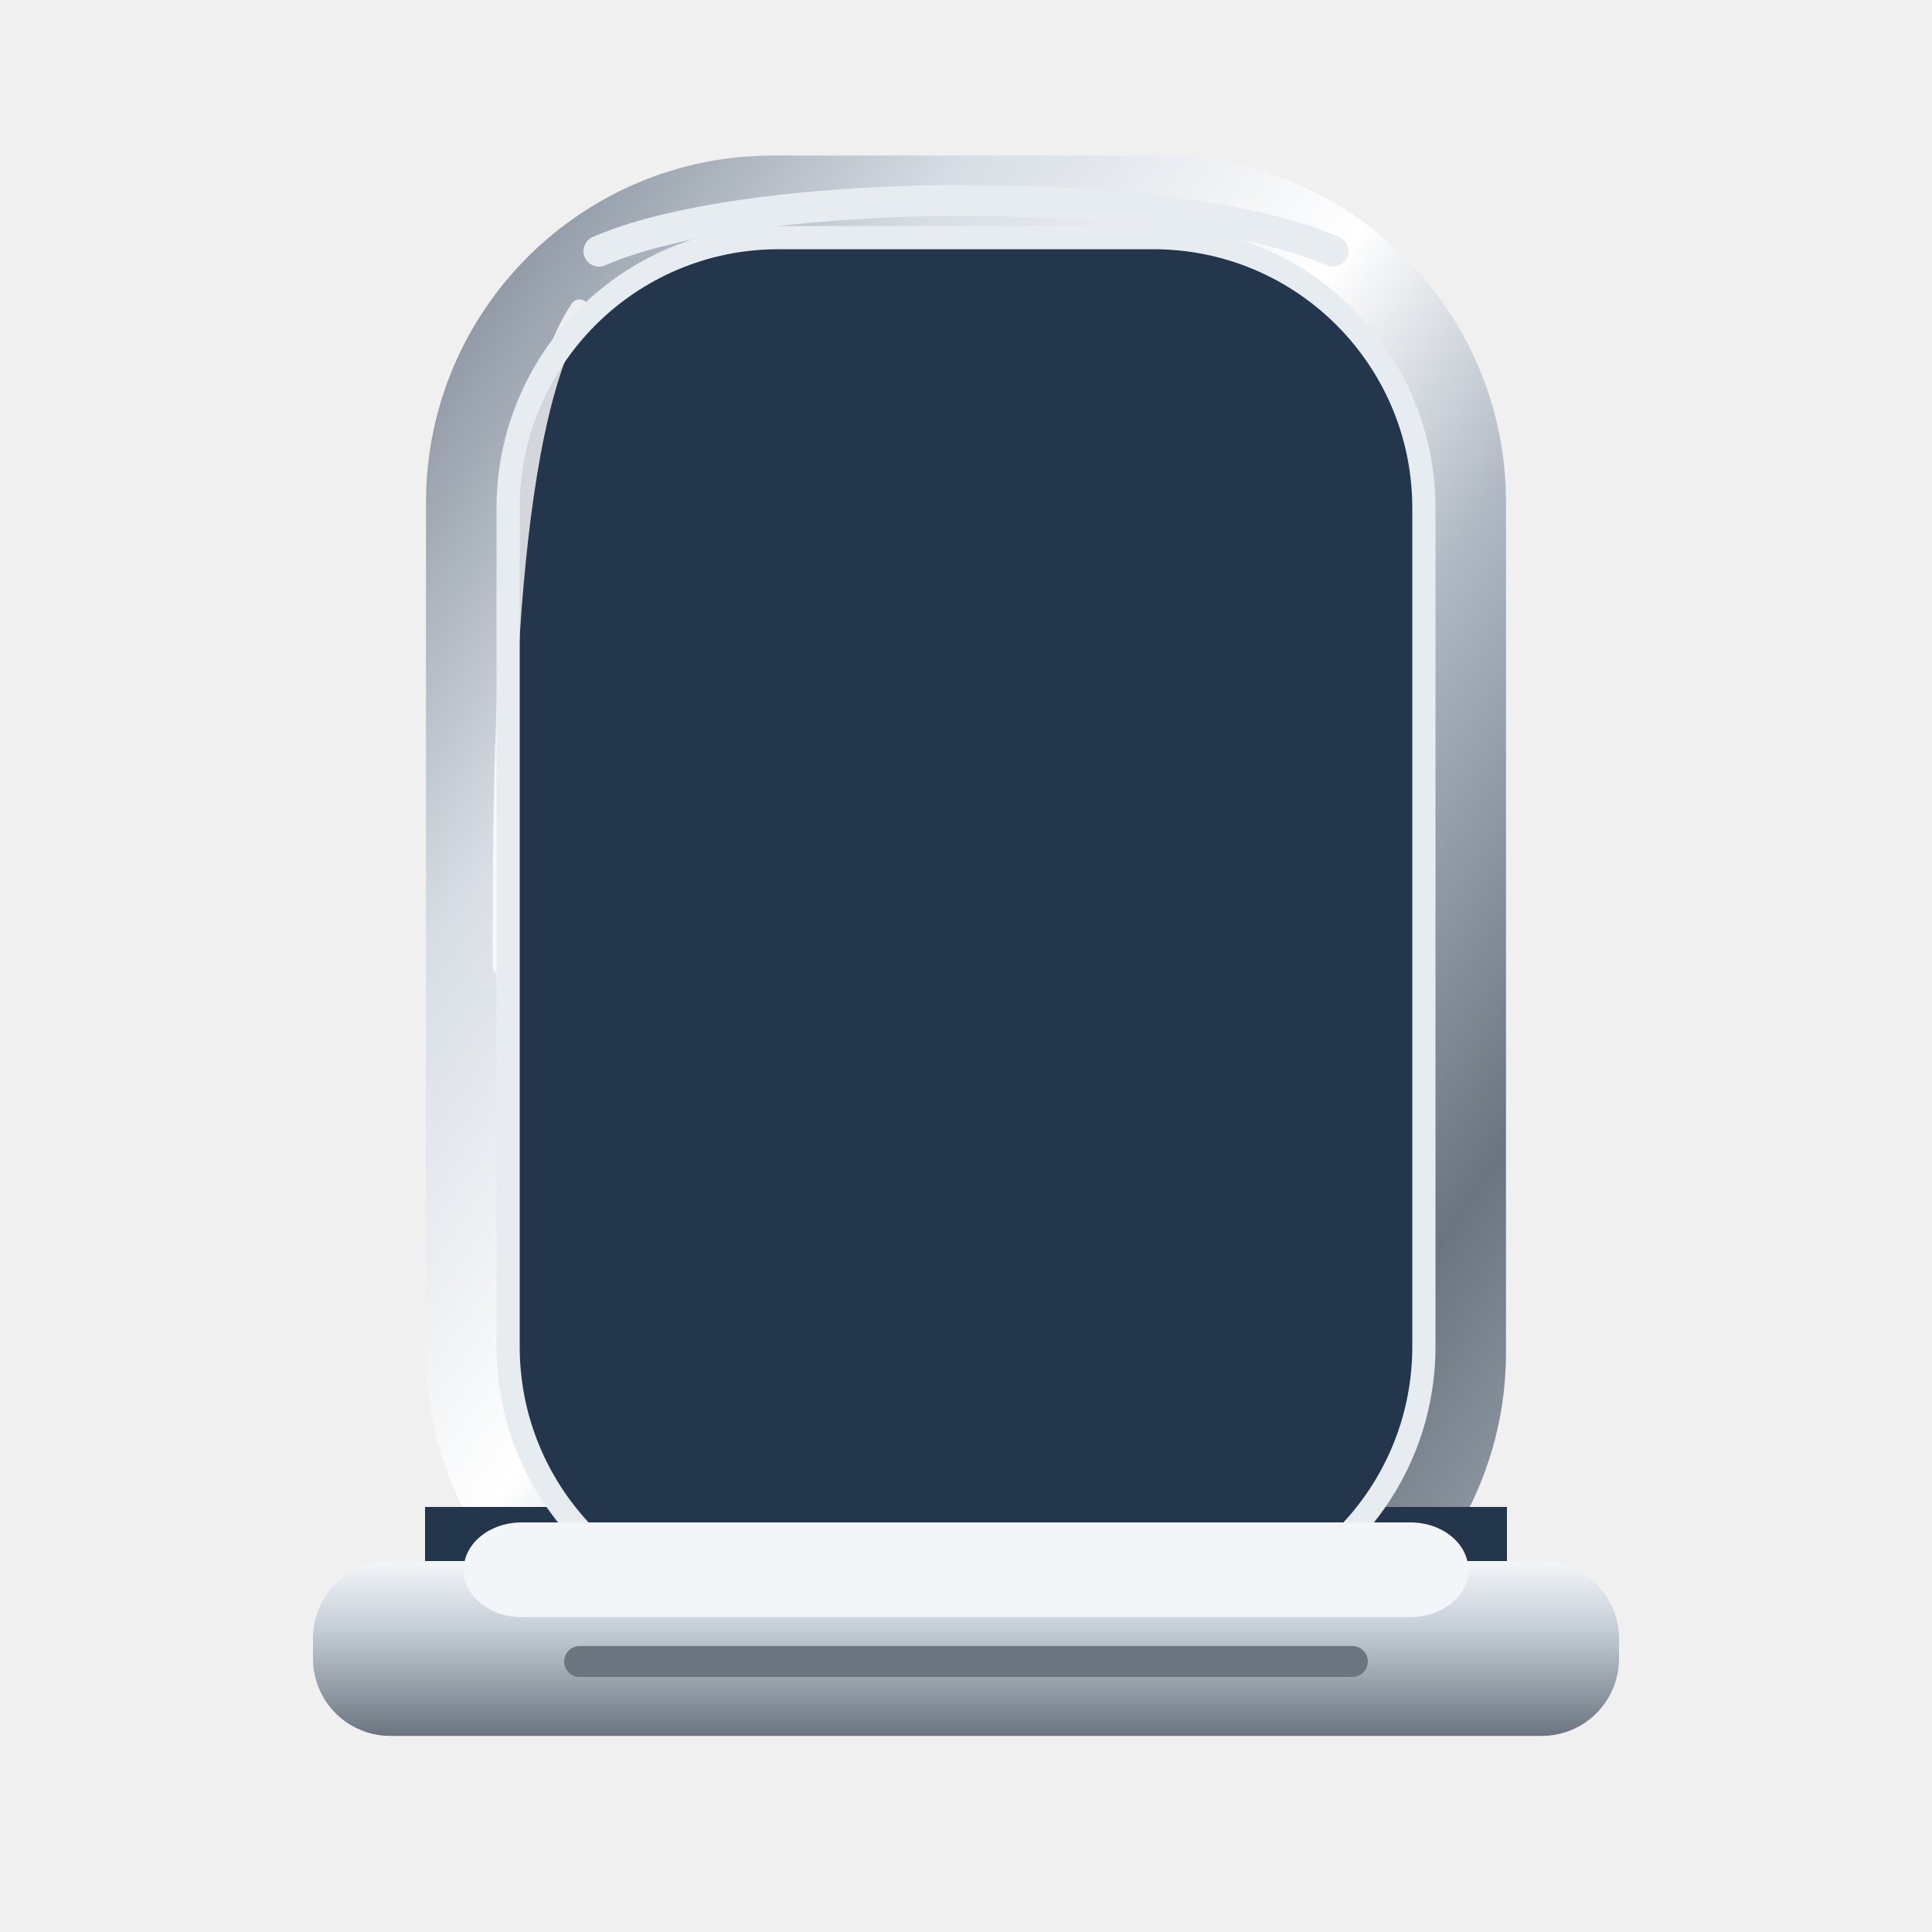
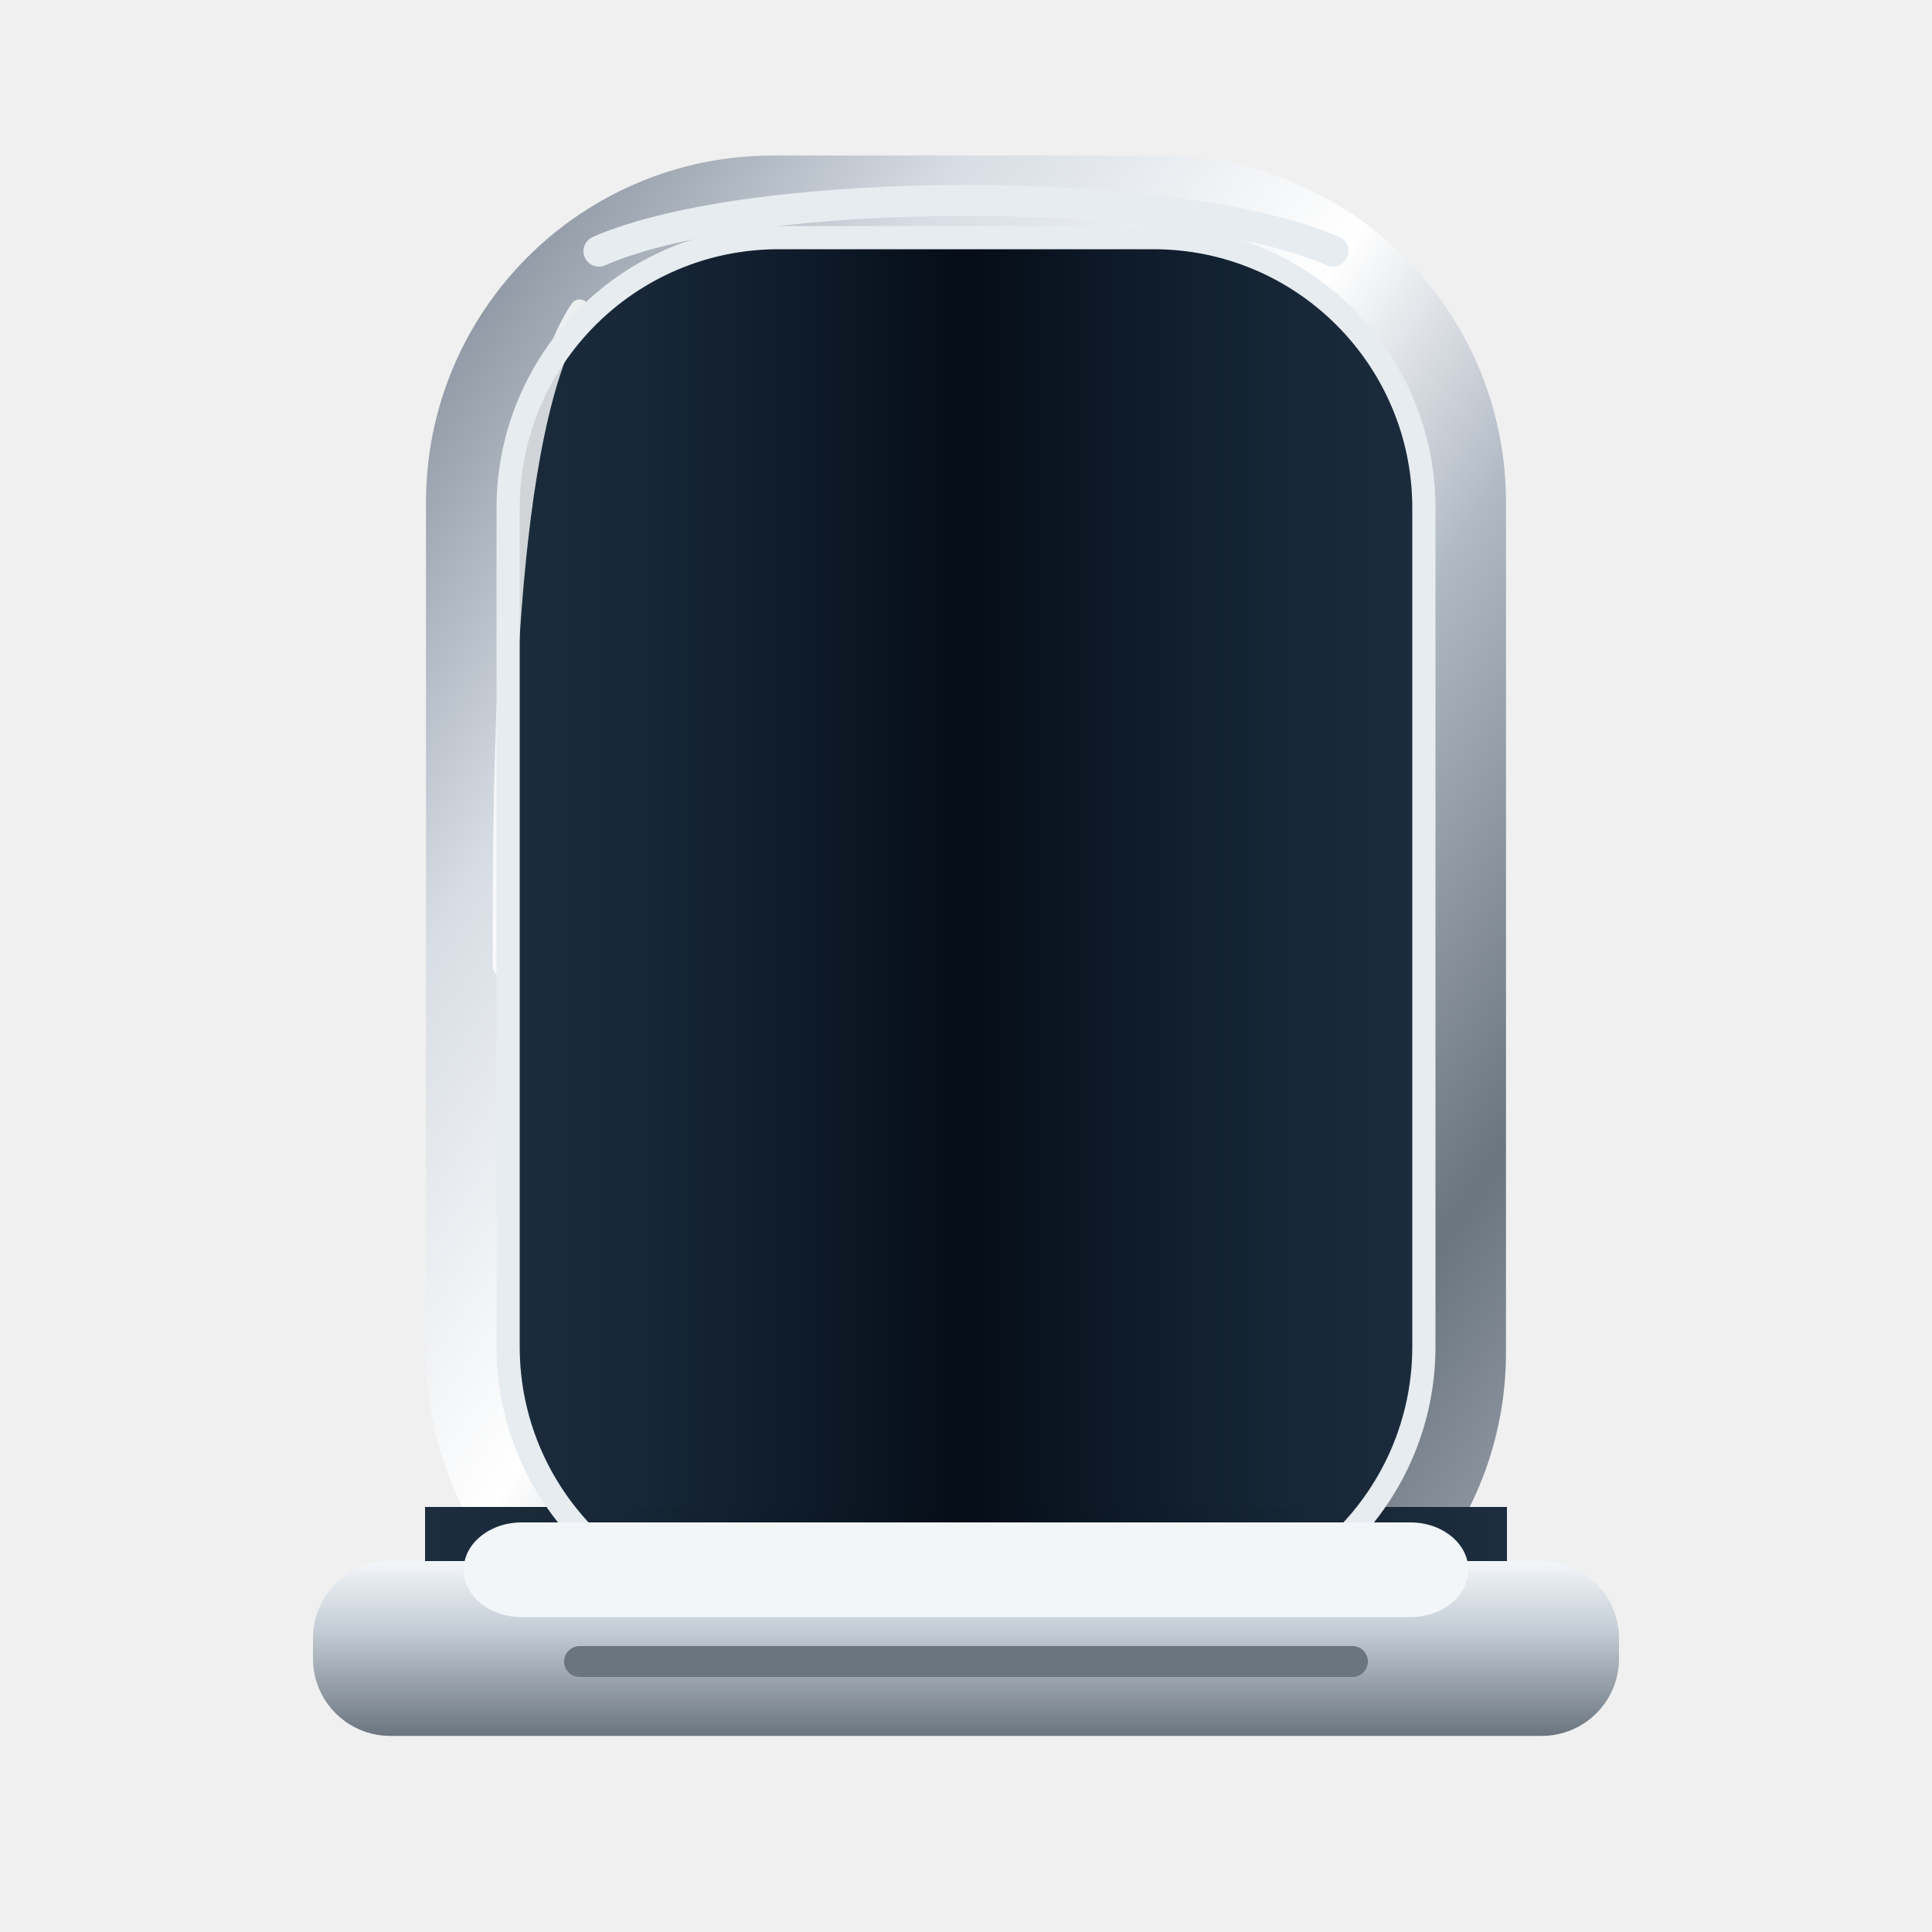
<svg xmlns="http://www.w3.org/2000/svg" viewBox="0 0 100 100" fill="none">
  <defs>
    <linearGradient id="mega-rim" x1="0%" y1="0%" x2="100%" y2="100%">
      <stop offset="0%" stop-color="#7d8794" />
      <stop offset="24%" stop-color="#d7dde4" />
      <stop offset="46%" stop-color="#ffffff" />
      <stop offset="62%" stop-color="#aeb7c2" />
      <stop offset="84%" stop-color="#6b757f" />
      <stop offset="100%" stop-color="#9aa3ad" />
    </linearGradient>
    <linearGradient id="mega-bar" x1="0%" y1="0%" x2="0%" y2="100%">
      <stop offset="0%" stop-color="#f3f6f9" />
      <stop offset="40%" stop-color="#c3ccd5" />
      <stop offset="100%" stop-color="#6b757f" />
    </linearGradient>
+     <linearGradient id="mega-body" x1="0%" y1="0%" x2="100%" y2="0%">
+       <stop offset="0%" stop-color="#1c2d3f" />
+       <stop offset="18%" stop-color="#172737" />
+       <stop offset="34%" stop-color="#0e1b29" />
+       <stop offset="50%" stop-color="#050d17" />
+       <stop offset="66%" stop-color="#0e1b29" />
+       <stop offset="82%" stop-color="#172737" />
+       <stop offset="100%" stop-color="#1c2d3f" />
+     </linearGradient>
  </defs>
-   <rect x="24" y="10" width="52" height="76" rx="16" fill="#23364b" stroke="url(#mega-rim)" stroke-width="3.9" />
+   <rect x="24" y="10" width="52" height="76" rx="16" fill="url(#mega-body)" stroke="url(#mega-rim)" stroke-width="3.9" />
  <path d="M30 16 C26 22, 26 40, 26 50" fill="none" stroke="#ffffff" stroke-width="1.0" stroke-linecap="round" opacity="0.8" />
-   <rect x="22" y="78" width="56" height="8" fill="#23364b" />
+   <rect x="22" y="78" width="56" height="8" fill="url(#mega-body)" />
  <rect x="26.3" y="12.3" width="47.4" height="71.4" rx="14" fill="none" stroke="#e7ecf1" stroke-width="1.2" />
  <path d="M31 13 C39 9.5, 61 9.5, 69 13" fill="none" stroke="#e7ecf1" stroke-width="1.6" stroke-linecap="round" />
  <path d="M31 83 C39 86.5, 61 86.5, 69 83" fill="none" stroke="#e7ecf1" stroke-width="1.6" stroke-linecap="round" />
  <rect x="16.2" y="80.8" width="67.6" height="9.05" rx="4" fill="url(#mega-bar)" />
  <rect x="24" y="78.8" width="52" height="4.9" rx="3" fill="#f3f6f9" />
  <path d="M30 86 H70" stroke="#6b757f" stroke-width="1.6" stroke-linecap="round" />
</svg>
